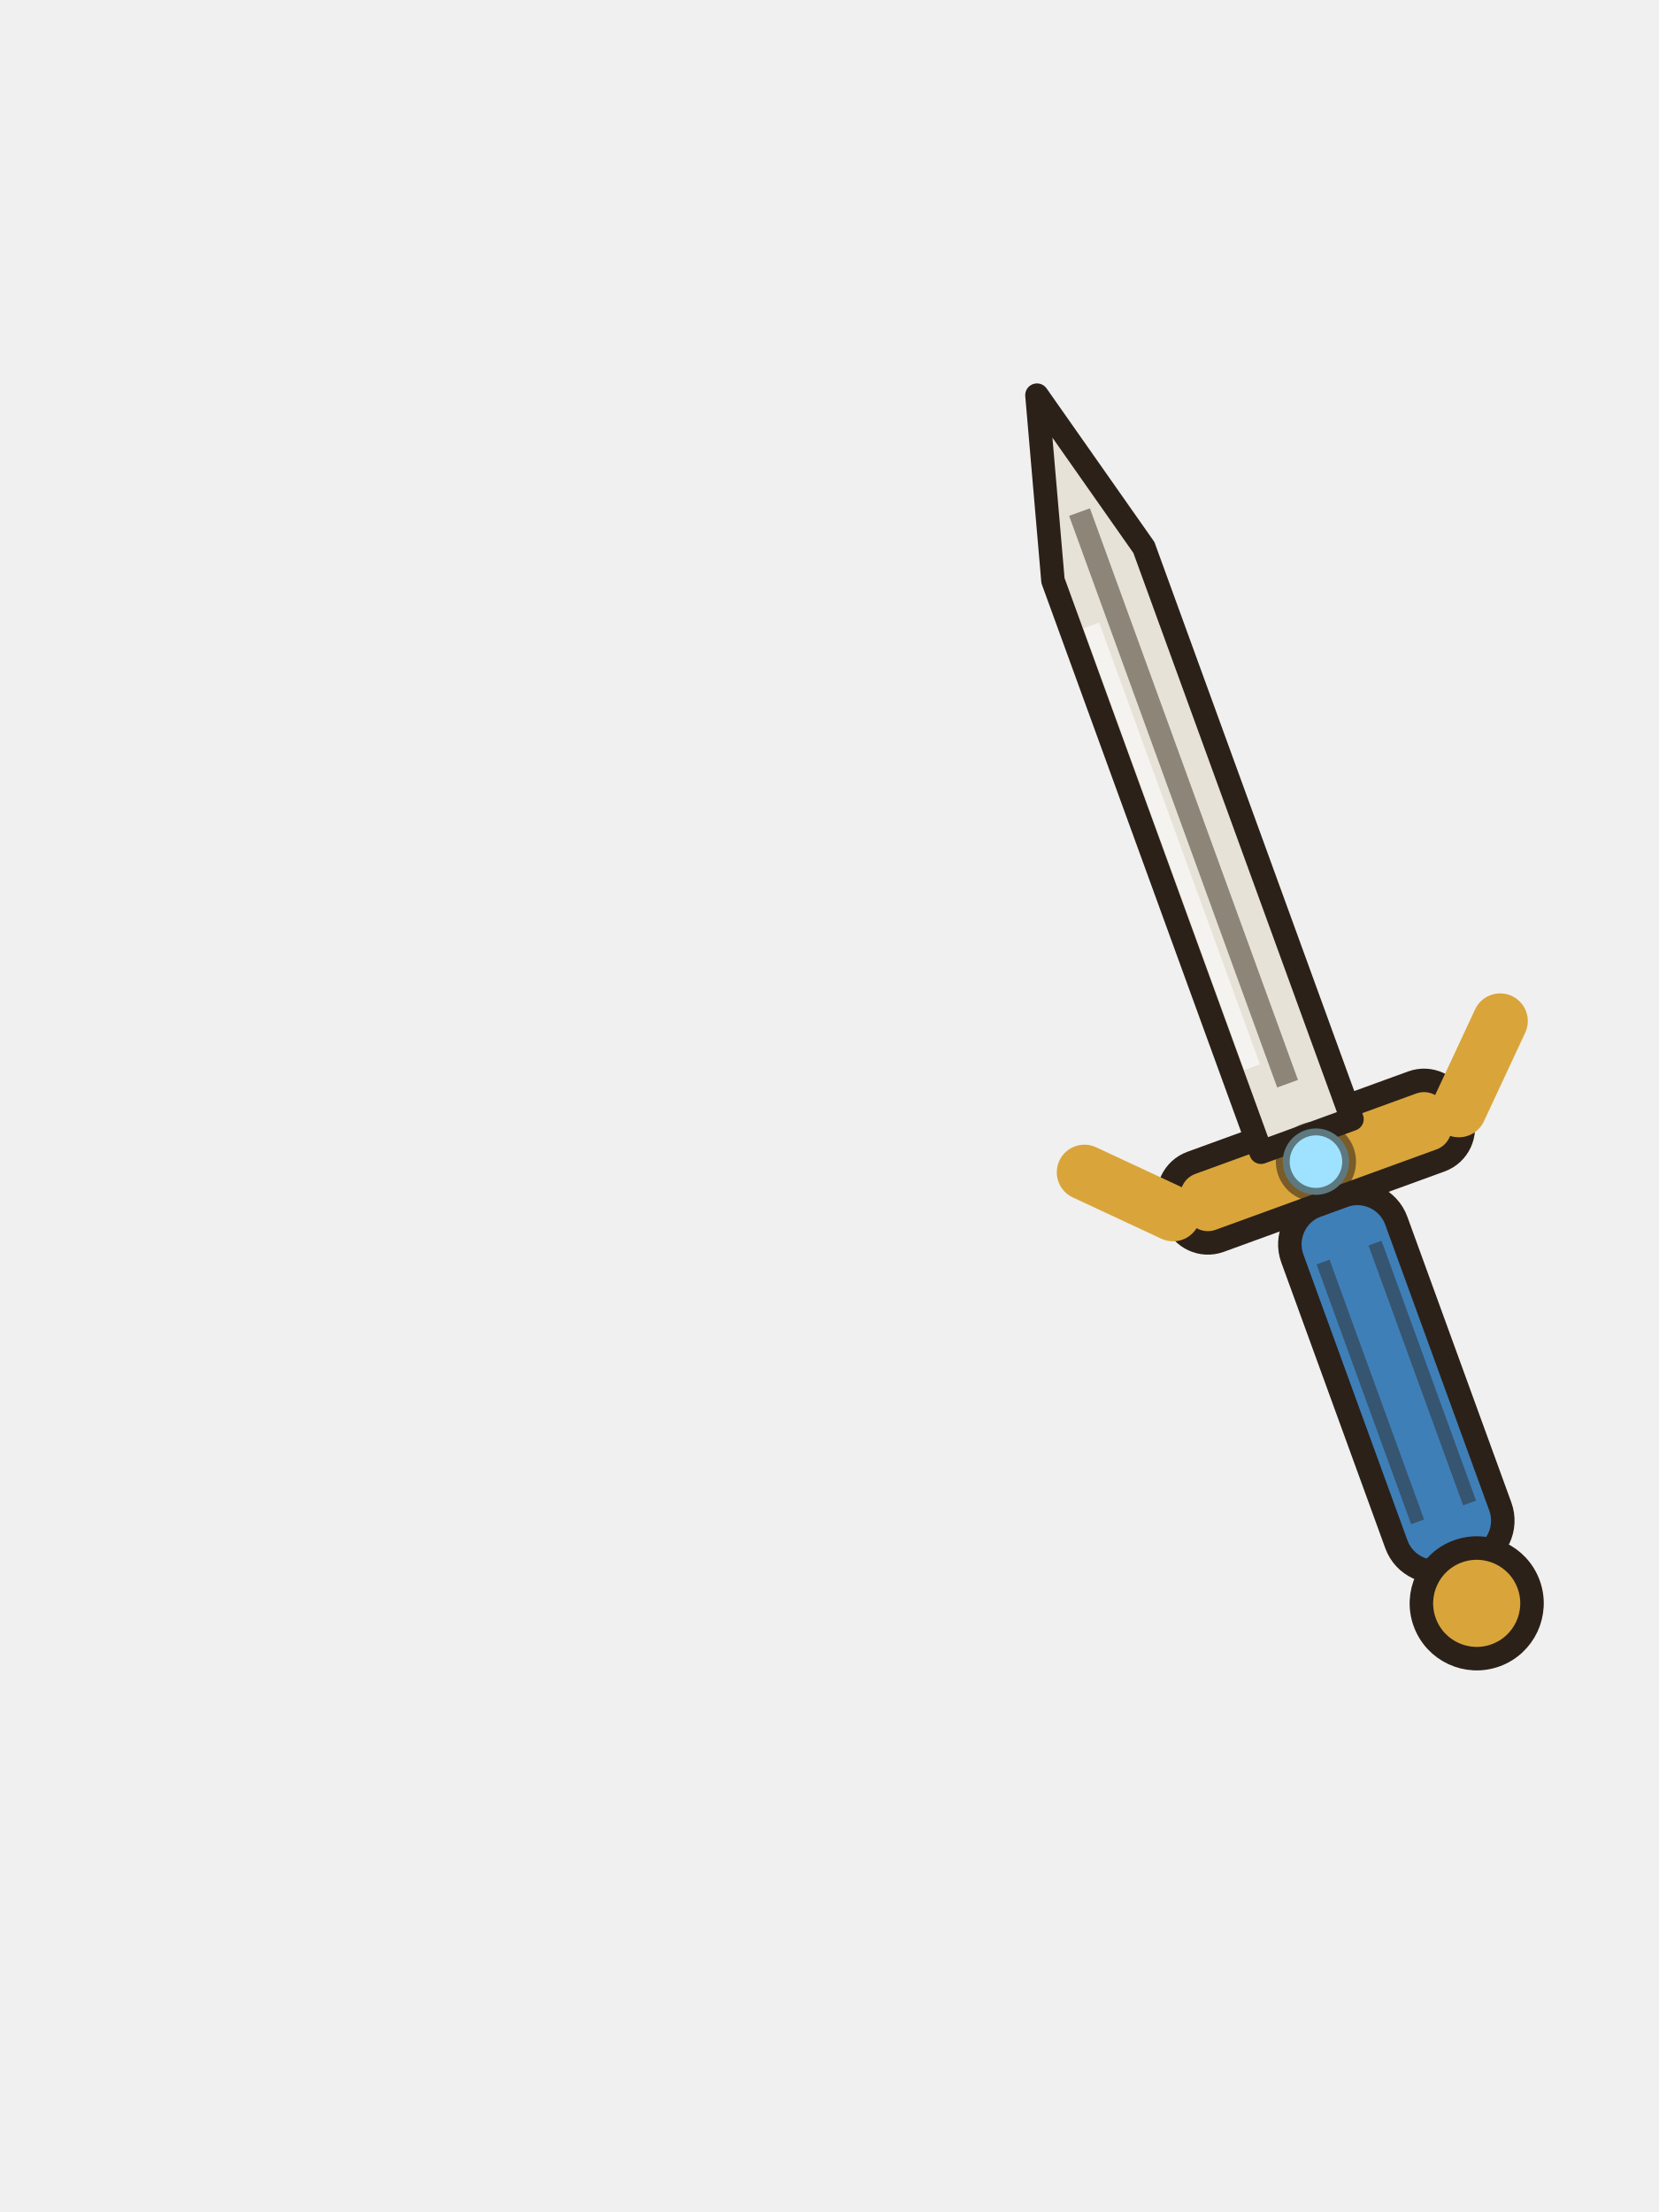
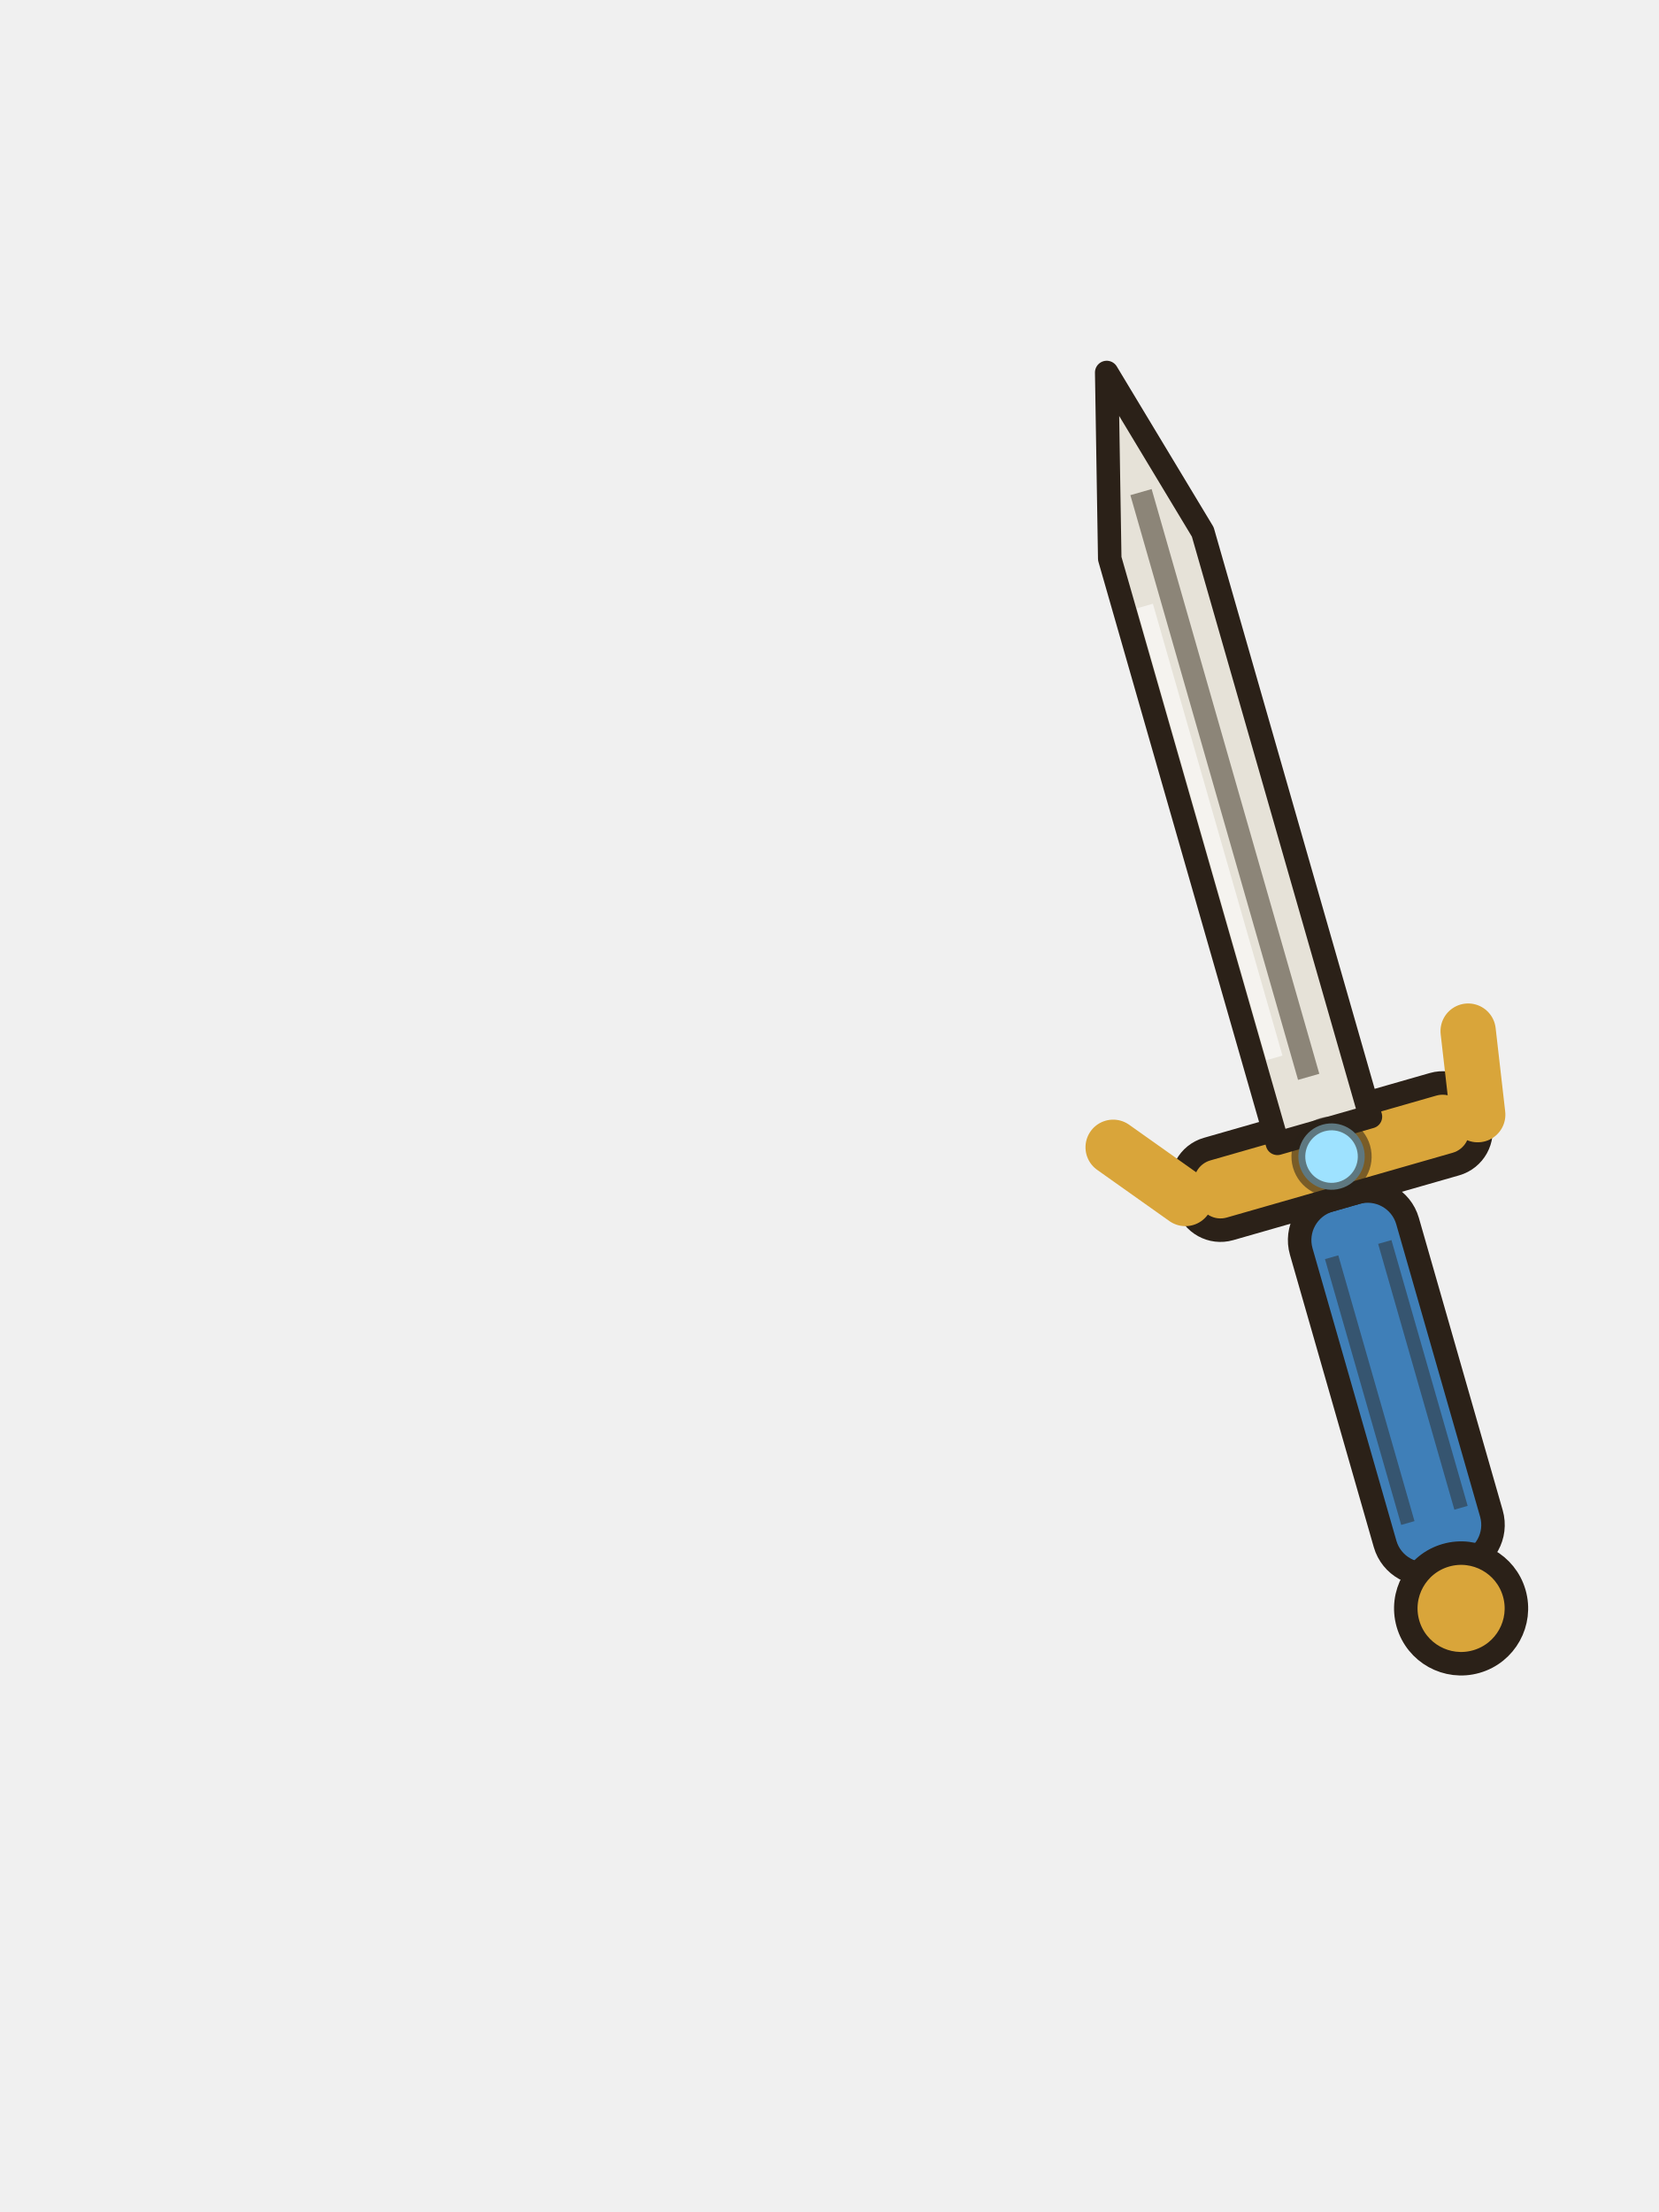
<svg xmlns="http://www.w3.org/2000/svg" width="120" height="160" viewBox="0 0 120 160">
-   <g transform="rotate(-20 101 100)">
+   <g transform="rotate(-16 101 100)">
    <rect x="97" y="86" width="8" height="28" rx="3" fill="#3f7fb8" stroke="#2b2118" stroke-width="1.7" stroke-linejoin="round" stroke-linecap="round" />
    <path d="M99,90 v20 M103,90 v20" stroke="#2b2118" stroke-width="1" opacity=".45" />
    <circle cx="101" cy="117" r="4" fill="#d9a53a" stroke="#2b2118" stroke-width="1.7" stroke-linejoin="round" stroke-linecap="round" />
    <rect x="90" y="80" width="22" height="6" rx="2.5" fill="#d9a53a" stroke="#2b2118" stroke-width="1.7" stroke-linejoin="round" stroke-linecap="round" />
-     <path d="M90,83 l-5,-5 M112,83 l5,-5" stroke="#d9a53a" stroke-width="4" stroke-linecap="round" />
+     <path d="M90,83 l-4,-5 M112,83 l1,-6" stroke="#d9a53a" stroke-width="4" stroke-linecap="round" />
    <path d="M97.5,81 v-44 l3.5,-13 l3.5,13 v44z" fill="#e6e2d8" stroke="#2b2118" stroke-width="1.7" stroke-linejoin="round" stroke-linecap="round" />
    <path d="M101,77 v-44" stroke="#8c8578" stroke-width="1.6" />
    <path d="M99,75 v-34" stroke="#fff" stroke-width="1.2" opacity=".6" />
    <circle cx="101" cy="83" r="2.4" fill="#9ee2ff" stroke="#2b2118" stroke-width="1" stroke-opacity=".55" stroke-linejoin="round" stroke-linecap="round" />
  </g>
</svg>
